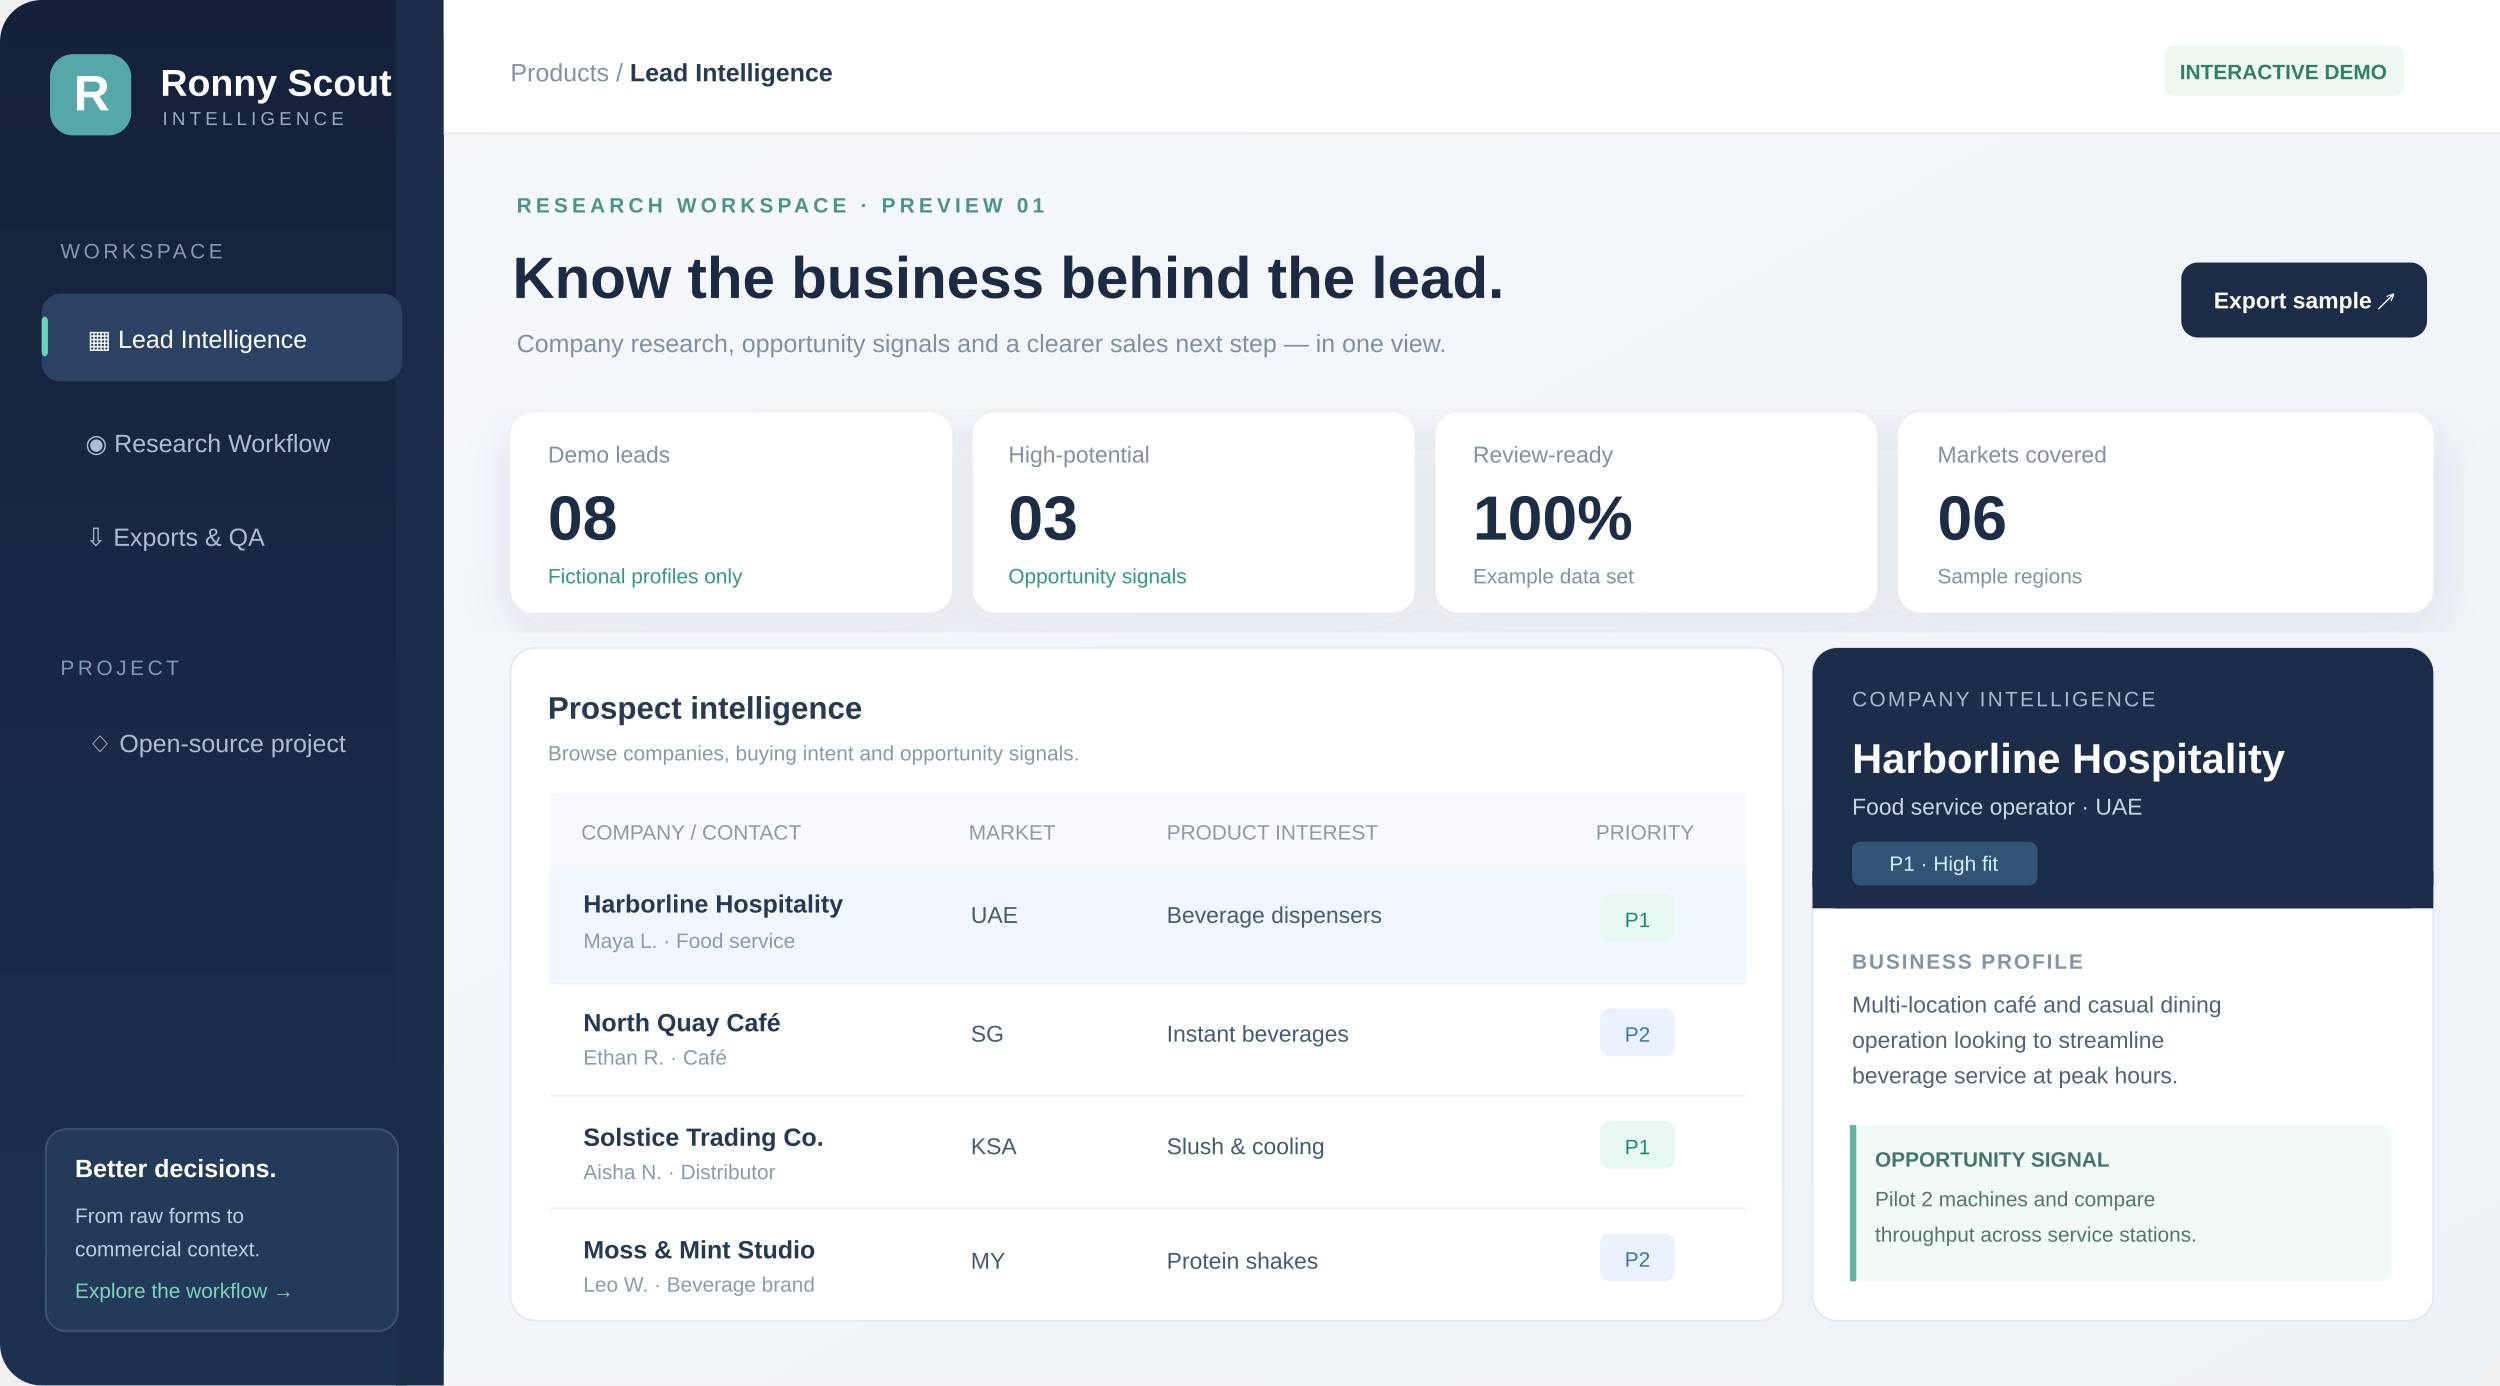
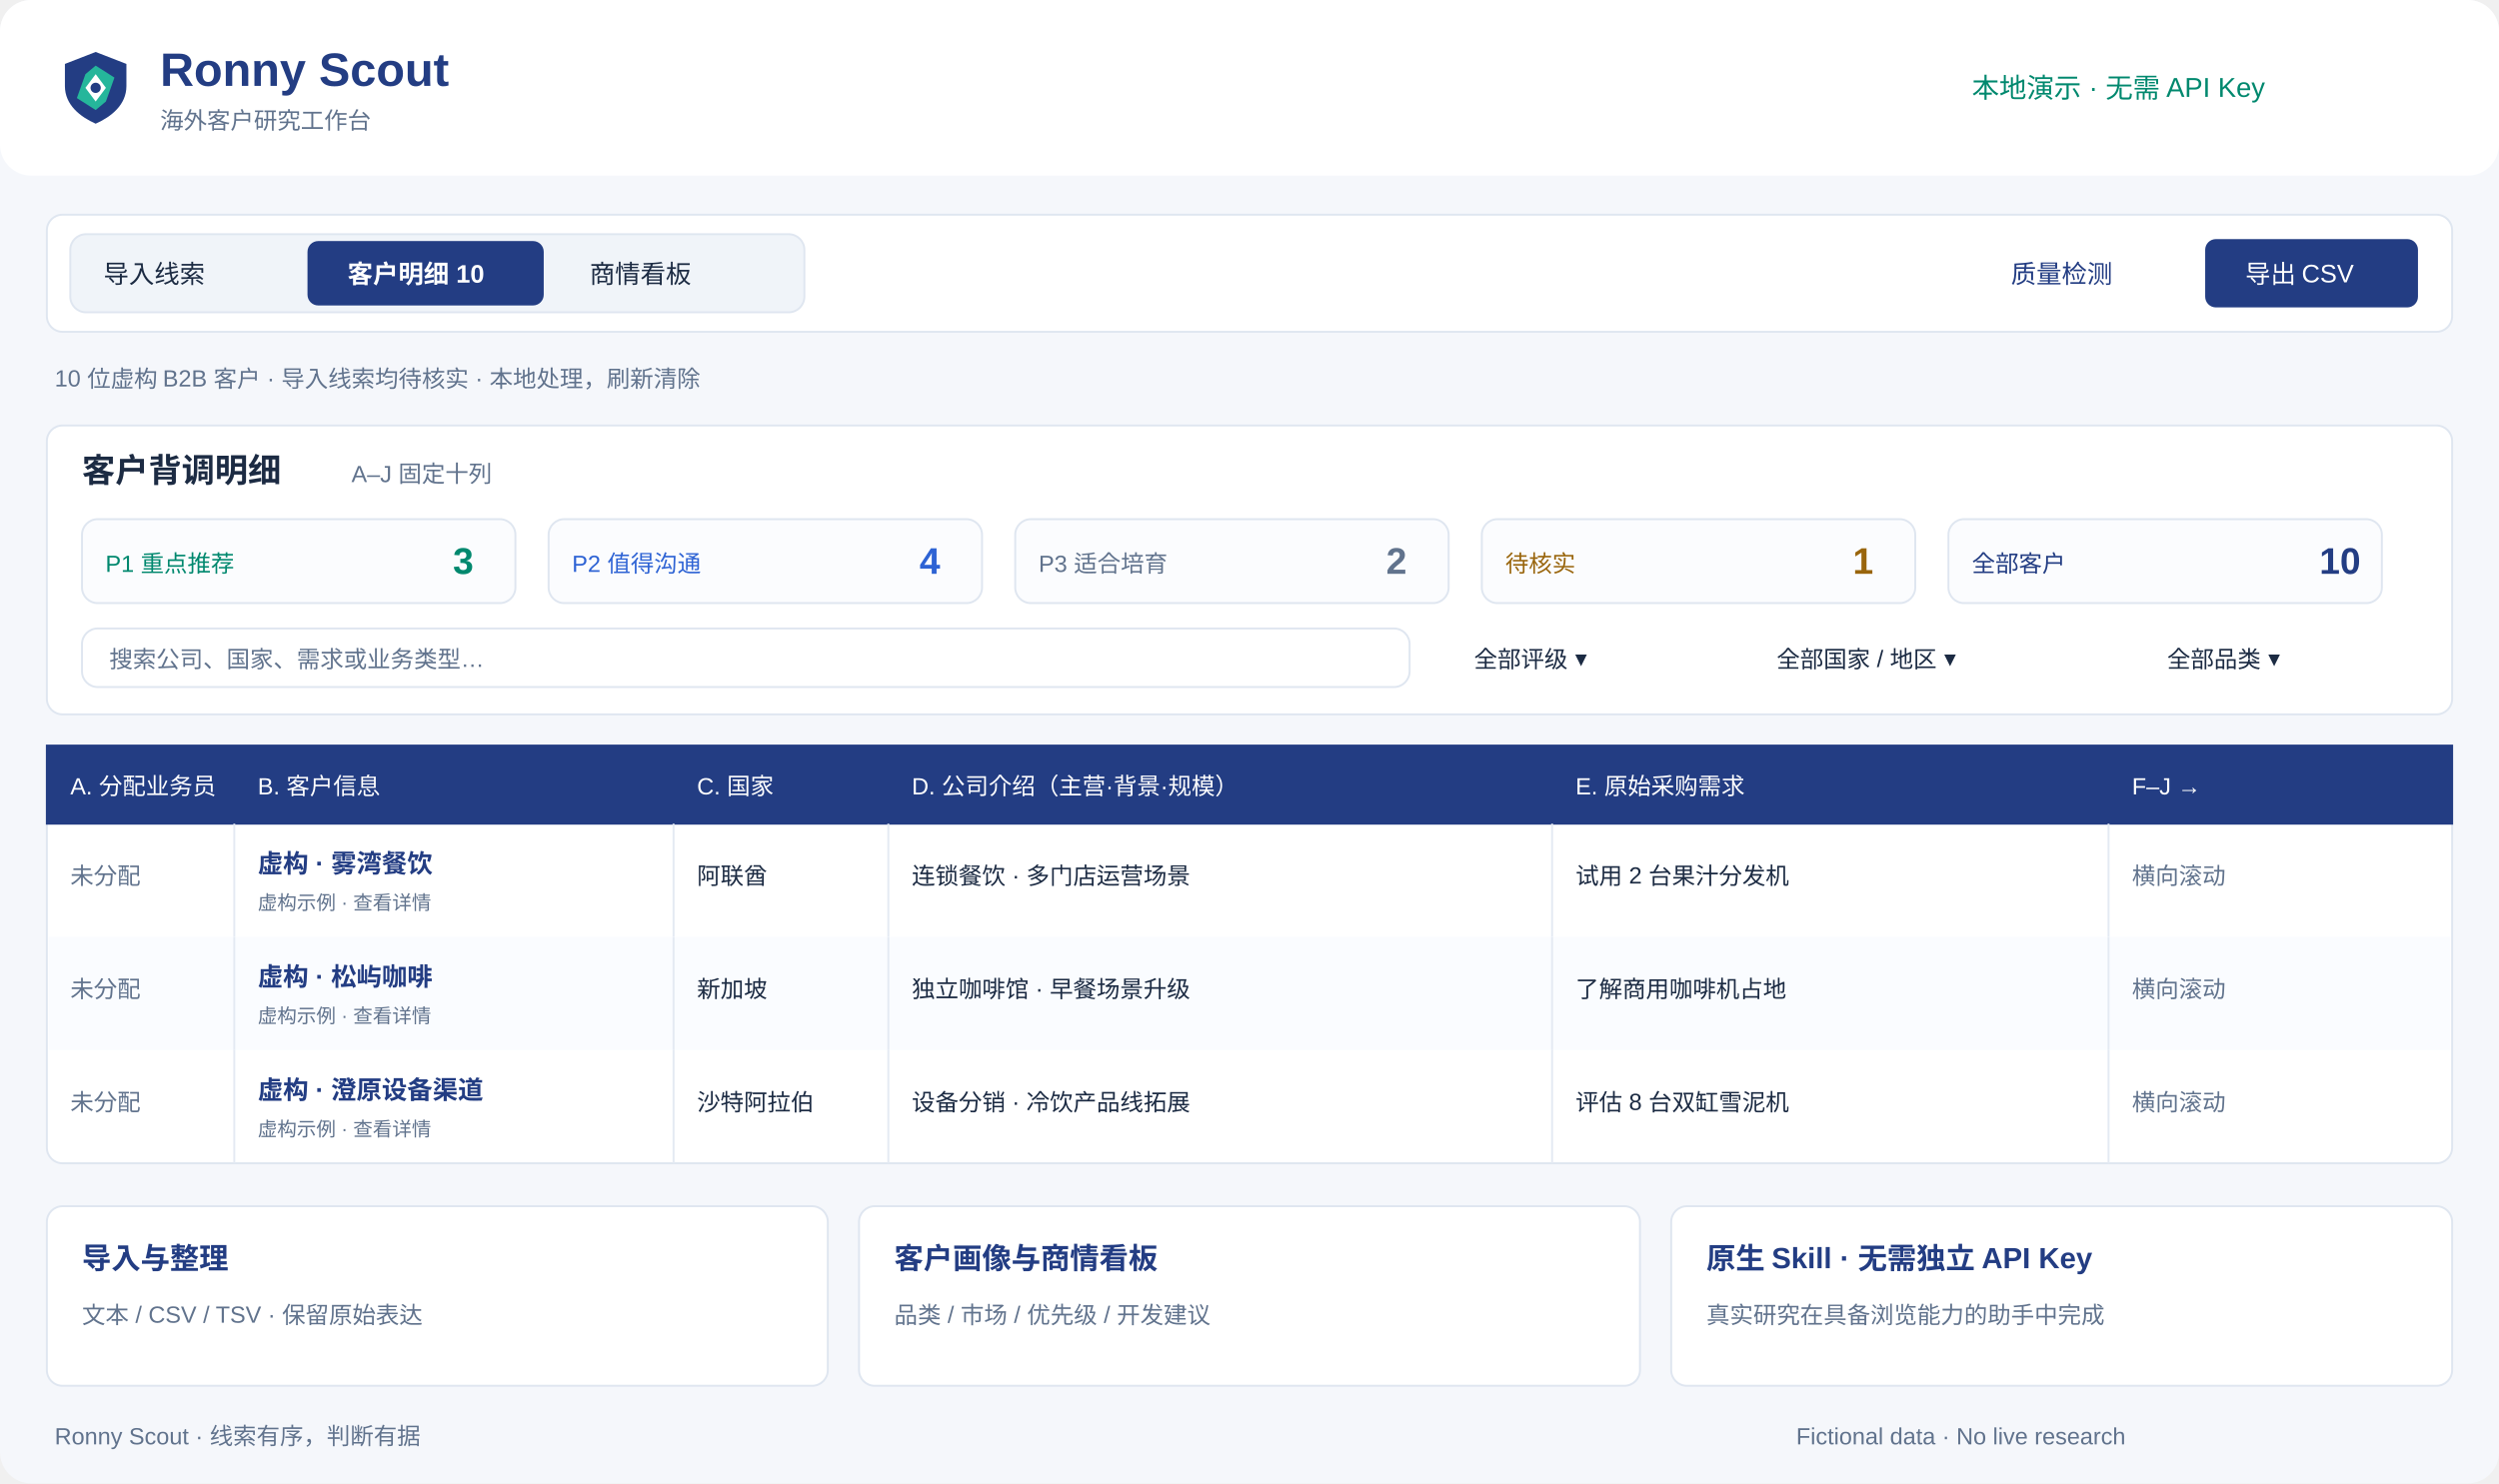
- <svg xmlns="http://www.w3.org/2000/svg" width="1200" height="665" viewBox="0 0 1200 665">
-   <defs>
-     <linearGradient id="bg" x2="1" y2="1">
-       <stop stop-color="#f7f9fc" />
-       <stop offset="1" stop-color="#edf2f7" />
-     </linearGradient>
-     <linearGradient id="side" x2="0" y2="1">
-       <stop stop-color="#15213a" />
-       <stop offset="1" stop-color="#1c3050" />
-     </linearGradient>
-     <filter id="s">
-       <feDropShadow dx="0" dy="8" stdDeviation="12" flood-color="#2a456b" flood-opacity=".10" />
-     </filter>
-   </defs>
-   <rect width="1200" height="665" rx="20" fill="url(#bg)" />
-   <rect width="213" height="665" rx="20" fill="url(#side)" />
-   <rect x="190" width="23" height="665" fill="#1b2d4b" />
-   <rect x="24" y="26" width="39" height="39" rx="11" fill="#55a7aa" />
-   <text x="44" y="53" font-family="Arial" fill="white" font-size="24" font-weight="700" text-anchor="middle">R</text>
-   <text x="77" y="46" font-family="Arial" fill="white" font-size="18" font-weight="700">Ronny Scout</text>
-   <text x="78" y="60" font-family="Arial" fill="#96aac3" font-size="9" letter-spacing="2">INTELLIGENCE</text>
-   <text x="29" y="124" font-family="Arial" fill="#819aba" font-size="10" letter-spacing="1.7">WORKSPACE</text>
-   <rect x="20" y="141" width="173" height="42" rx="9" fill="#2b4264" />
-   <rect x="20" y="152" width="3" height="19" rx="2" fill="#6dd2b7" />
-   <text x="42" y="167" font-family="Arial" fill="white" font-size="12">▦  Lead Intelligence</text>
-   <text x="41" y="217" font-family="Arial" fill="#acbdd4" font-size="12">◉  Research Workflow</text>
-   <text x="41" y="262" font-family="Arial" fill="#acbdd4" font-size="12">⇩  Exports &amp; QA</text>
-   <text x="29" y="324" font-family="Arial" fill="#819aba" font-size="10" letter-spacing="1.7">PROJECT</text>
-   <text x="42" y="361" font-family="Arial" fill="#acbdd4" font-size="12">◇  Open-source project</text>
-   <rect x="22" y="542" width="169" height="97" rx="10" fill="#233a58" stroke="#39516f" />
-   <text x="36" y="565" font-family="Arial" fill="#fff" font-size="12" font-weight="700">Better decisions.</text>
-   <text x="36" y="587" font-family="Arial" fill="#bdcede" font-size="10">From raw forms to</text>
-   <text x="36" y="603" font-family="Arial" fill="#bdcede" font-size="10">commercial context.</text>
-   <text x="36" y="623" font-family="Arial" fill="#7ed3be" font-size="10">Explore the workflow →</text>
-   <rect x="213" width="987" height="64" fill="#fff" />
-   <path d="M213 64 H1200" stroke="#e5ebf1" />
-   <text x="245" y="39" font-family="Arial" fill="#8191a5" font-size="12">Products / <tspan fill="#263a54" font-weight="700">Lead Intelligence</tspan>
-   </text>
-   <rect x="1039" y="22" width="115" height="24" rx="5" fill="#eff7f1" />
-   <text x="1096" y="38" text-anchor="middle" font-family="Arial" font-size="10" fill="#308067" font-weight="700">INTERACTIVE DEMO</text>
-   <text x="248" y="102" font-family="Arial" font-size="10" letter-spacing="2" font-weight="700" fill="#4a9587">RESEARCH WORKSPACE · PREVIEW 01</text>
-   <text x="246" y="143" font-family="Arial" font-size="28" font-weight="700" fill="#1b2b43">Know the business behind the lead.</text>
-   <text x="248" y="169" font-family="Arial" font-size="12" fill="#8090a2">Company research, opportunity signals and a clearer sales next step — in one view.</text>
-   <rect x="1047" y="126" width="118" height="36" rx="8" fill="#1b2c46" />
-   <text x="1106" y="148" text-anchor="middle" font-family="Arial" font-size="11" font-weight="700" fill="#fff">Export sample ↗</text>
-   <g filter="url(#s)">
-     <rect x="245" y="198" width="212" height="96" rx="11" fill="white" />
-     <rect x="467" y="198" width="212" height="96" rx="11" fill="white" />
-     <rect x="689" y="198" width="212" height="96" rx="11" fill="white" />
-     <rect x="911" y="198" width="257" height="96" rx="11" fill="white" />
+ <svg xmlns="http://www.w3.org/2000/svg" width="1280" height="760" viewBox="0 0 1280 760">
+   <rect width="1280" height="760" rx="16" fill="#f5f7fb" />
+   <rect width="1280" height="90" rx="16" fill="white" />
+   <svg x="28" y="24" width="42" height="42" viewBox="0 0 48 48" fill="none">
+     <path d="M24 3 42 10v13c0 11-9 18-18 22C15 41 6 34 6 23V10Z" fill="#233d83" />
+     <path d="m24 11 11 7-5 14-6 5-11-7 5-14Z" fill="#25b69b" />
+     <path d="m24 16 6 8-6 8-6-8Z" fill="white" />
+     <circle cx="24" cy="24" r="3" fill="#233d83" />
+   </svg>
+   <g font-family="Arial, PingFang SC, Microsoft YaHei, sans-serif">
+     <text x="82" y="44" font-size="24" fill="#233d83" font-weight="700">Ronny Scout</text>
+     <text x="82" y="66" font-size="12" fill="#61738d" font-weight="400">海外客户研究工作台</text>
+     <text x="1010" y="50" font-size="14" fill="#00886e" font-weight="400">本地演示 · 无需 API Key</text>
+     <rect x="24" y="110" width="1232" height="60" rx="8" fill="white" stroke="#dfe6f0" />
+     <rect x="36" y="120" width="376" height="40" rx="8" fill="#f0f4f9" stroke="#dfe6f0" />
+     <rect x="158" y="124" width="120" height="32" rx="5" fill="#233d83" stroke="#233d83" />
+     <text x="53" y="145" font-size="13" fill="#1c2b43" font-weight="400">导入线索</text>
+     <text x="178" y="145" font-size="13" fill="white" font-weight="600">客户明细  10</text>
+     <text x="302" y="145" font-size="13" fill="#1c2b43" font-weight="400">商情看板</text>
+     <text x="1030" y="145" font-size="13" fill="#233d83" font-weight="400">质量检测</text>
+     <rect x="1130" y="123" width="108" height="34" rx="5" fill="#233d83" stroke="#233d83" />
+     <text x="1150" y="145" font-size="13" fill="white" font-weight="400">导出 CSV</text>
+     <text x="28" y="198" font-size="12" fill="#61738d" font-weight="400">10 位虚构 B2B 客户 · 导入线索均待核实 · 本地处理，刷新清除</text>
+     <rect x="24" y="218" width="1232" height="148" rx="8" fill="white" stroke="#dfe6f0" />
+     <text x="42" y="247" font-size="17" fill="#1c2b43" font-weight="600">客户背调明细</text>
+     <text x="180" y="247" font-size="12" fill="#61738d" font-weight="400">A–J 固定十列</text>
+     <rect x="42" y="266" width="222" height="43" rx="8" fill="#fbfcfe" stroke="#dfe6f0" />
+     <text x="54" y="293" font-size="12" fill="#00886e" font-weight="400">P1 重点推荐</text>
+     <text x="232" y="294" font-size="19" fill="#00886e" font-weight="600">3</text>
+     <rect x="281" y="266" width="222" height="43" rx="8" fill="#fbfcfe" stroke="#dfe6f0" />
+     <text x="293" y="293" font-size="12" fill="#2e63d4" font-weight="400">P2 值得沟通</text>
+     <text x="471" y="294" font-size="19" fill="#2e63d4" font-weight="600">4</text>
+     <rect x="520" y="266" width="222" height="43" rx="8" fill="#fbfcfe" stroke="#dfe6f0" />
+     <text x="532" y="293" font-size="12" fill="#61738d" font-weight="400">P3 适合培育</text>
+     <text x="710" y="294" font-size="19" fill="#61738d" font-weight="600">2</text>
+     <rect x="759" y="266" width="222" height="43" rx="8" fill="#fbfcfe" stroke="#dfe6f0" />
+     <text x="771" y="293" font-size="12" fill="#99650c" font-weight="400">待核实</text>
+     <text x="949" y="294" font-size="19" fill="#99650c" font-weight="600">1</text>
+     <rect x="998" y="266" width="222" height="43" rx="8" fill="#fbfcfe" stroke="#dfe6f0" />
+     <text x="1010" y="293" font-size="12" fill="#233d83" font-weight="400">全部客户</text>
+     <text x="1188" y="294" font-size="19" fill="#233d83" font-weight="600">10</text>
+     <rect x="42" y="322" width="680" height="30" rx="8" fill="white" stroke="#dfe6f0" />
+     <text x="56" y="342" font-size="12" fill="#61738d" font-weight="400">搜索公司、国家、需求或业务类型…</text>
+     <text x="755" y="342" font-size="12" fill="#1c2b43" font-weight="400">全部评级  ▾</text>
+     <text x="910" y="342" font-size="12" fill="#1c2b43" font-weight="400">全部国家 / 地区  ▾</text>
+     <text x="1110" y="342" font-size="12" fill="#1c2b43" font-weight="400">全部品类  ▾</text>
+     <rect x="24" y="382" width="1232" height="214" rx="8" fill="white" stroke="#dfe6f0" />
+     <rect x="24" y="382" width="1232" height="40" rx="0" fill="#233d83" stroke="#233d83" />
+     <text x="36" y="407" font-size="12" fill="white" font-weight="400">A. 分配业务员</text>
+     <text x="132" y="407" font-size="12" fill="white" font-weight="400">B. 客户信息</text>
+     <text x="357" y="407" font-size="12" fill="white" font-weight="400">C. 国家</text>
+     <text x="467" y="407" font-size="12" fill="white" font-weight="400">D. 公司介绍（主营·背景·规模）</text>
+     <text x="807" y="407" font-size="12" fill="white" font-weight="400">E. 原始采购需求</text>
+     <text x="1092" y="407" font-size="12" fill="white" font-weight="400">F–J →</text>
+     <path d="M120 422v58" stroke="#e4eaf3" />
+     <path d="M345 422v58" stroke="#e4eaf3" />
+     <path d="M455 422v58" stroke="#e4eaf3" />
+     <path d="M795 422v58" stroke="#e4eaf3" />
+     <path d="M1080 422v58" stroke="#e4eaf3" />
+     <text x="36" y="453" font-size="12" fill="#61738d" font-weight="400">未分配</text>
+     <text x="132" y="447" font-size="13" fill="#233d83" font-weight="600">虚构 · 雾湾餐饮</text>
+     <text x="132" y="466" font-size="10" fill="#61738d" font-weight="400">虚构示例 · 查看详情</text>
+     <text x="357" y="453" font-size="12" fill="#1c2b43" font-weight="400">阿联酋</text>
+     <text x="467" y="453" font-size="12" fill="#1c2b43" font-weight="400">连锁餐饮 · 多门店运营场景</text>
+     <text x="807" y="453" font-size="12" fill="#1c2b43" font-weight="400">试用 2 台果汁分发机</text>
+     <text x="1092" y="453" font-size="12" fill="#61738d" font-weight="400">横向滚动</text>
+     <rect x="25" y="480" width="1230" height="58" fill="#fafcff" />
+     <path d="M120 480v58" stroke="#e4eaf3" />
+     <path d="M345 480v58" stroke="#e4eaf3" />
+     <path d="M455 480v58" stroke="#e4eaf3" />
+     <path d="M795 480v58" stroke="#e4eaf3" />
+     <path d="M1080 480v58" stroke="#e4eaf3" />
+     <text x="36" y="511" font-size="12" fill="#61738d" font-weight="400">未分配</text>
+     <text x="132" y="505" font-size="13" fill="#233d83" font-weight="600">虚构 · 松屿咖啡</text>
+     <text x="132" y="524" font-size="10" fill="#61738d" font-weight="400">虚构示例 · 查看详情</text>
+     <text x="357" y="511" font-size="12" fill="#1c2b43" font-weight="400">新加坡</text>
+     <text x="467" y="511" font-size="12" fill="#1c2b43" font-weight="400">独立咖啡馆 · 早餐场景升级</text>
+     <text x="807" y="511" font-size="12" fill="#1c2b43" font-weight="400">了解商用咖啡机占地</text>
+     <text x="1092" y="511" font-size="12" fill="#61738d" font-weight="400">横向滚动</text>
+     <path d="M120 538v58" stroke="#e4eaf3" />
+     <path d="M345 538v58" stroke="#e4eaf3" />
+     <path d="M455 538v58" stroke="#e4eaf3" />
+     <path d="M795 538v58" stroke="#e4eaf3" />
+     <path d="M1080 538v58" stroke="#e4eaf3" />
+     <text x="36" y="569" font-size="12" fill="#61738d" font-weight="400">未分配</text>
+     <text x="132" y="563" font-size="13" fill="#233d83" font-weight="600">虚构 · 澄原设备渠道</text>
+     <text x="132" y="582" font-size="10" fill="#61738d" font-weight="400">虚构示例 · 查看详情</text>
+     <text x="357" y="569" font-size="12" fill="#1c2b43" font-weight="400">沙特阿拉伯</text>
+     <text x="467" y="569" font-size="12" fill="#1c2b43" font-weight="400">设备分销 · 冷饮产品线拓展</text>
+     <text x="807" y="569" font-size="12" fill="#1c2b43" font-weight="400">评估 8 台双缸雪泥机</text>
+     <text x="1092" y="569" font-size="12" fill="#61738d" font-weight="400">横向滚动</text>
+     <rect x="24" y="618" width="400" height="92" rx="8" fill="white" stroke="#dfe6f0" />
+     <text x="42" y="650" font-size="15" fill="#233d83" font-weight="600">导入与整理</text>
+     <text x="42" y="678" font-size="12" fill="#61738d" font-weight="400">文本 / CSV / TSV · 保留原始表达</text>
+     <rect x="440" y="618" width="400" height="92" rx="8" fill="white" stroke="#dfe6f0" />
+     <text x="458" y="650" font-size="15" fill="#233d83" font-weight="600">客户画像与商情看板</text>
+     <text x="458" y="678" font-size="12" fill="#61738d" font-weight="400">品类 / 市场 / 优先级 / 开发建议</text>
+     <rect x="856" y="618" width="400" height="92" rx="8" fill="white" stroke="#dfe6f0" />
+     <text x="874" y="650" font-size="15" fill="#233d83" font-weight="600">原生 Skill · 无需独立 API Key</text>
+     <text x="874" y="678" font-size="12" fill="#61738d" font-weight="400">真实研究在具备浏览能力的助手中完成</text>
+     <text x="28" y="740" font-size="12" fill="#61738d" font-weight="400">Ronny Scout · 线索有序，判断有据</text>
+     <text x="920" y="740" font-size="12" fill="#61738d" font-weight="400">Fictional data · No live research</text>
  </g>
-   <text x="263" y="222" font-family="Arial" font-size="11" fill="#7f90a3">Demo leads</text>
-   <text x="263" y="259" font-family="Arial" font-size="30" fill="#1c2d46" font-weight="700">08</text>
-   <text x="263" y="280" font-family="Arial" font-size="10" fill="#2d9a80">Fictional profiles only</text>
-   <text x="484" y="222" font-family="Arial" font-size="11" fill="#7f90a3">High-potential</text>
-   <text x="484" y="259" font-family="Arial" font-size="30" fill="#1c2d46" font-weight="700">03</text>
-   <text x="484" y="280" font-family="Arial" font-size="10" fill="#2d9a80">Opportunity signals</text>
-   <text x="707" y="222" font-family="Arial" font-size="11" fill="#7f90a3">Review-ready</text>
-   <text x="707" y="259" font-family="Arial" font-size="30" fill="#1c2d46" font-weight="700">100%</text>
-   <text x="707" y="280" font-family="Arial" font-size="10" fill="#8190a3">Example data set</text>
-   <text x="930" y="222" font-family="Arial" font-size="11" fill="#7f90a3">Markets covered</text>
-   <text x="930" y="259" font-family="Arial" font-size="30" fill="#1c2d46" font-weight="700">06</text>
-   <text x="930" y="280" font-family="Arial" font-size="10" fill="#8190a3">Sample regions</text>
-   <rect x="245" y="311" width="611" height="323" rx="12" fill="white" stroke="#e4eaf1" />
-   <rect x="870" y="311" width="298" height="323" rx="12" fill="white" stroke="#e4eaf1" />
-   <text x="263" y="345" font-family="Arial" font-size="15" font-weight="700" fill="#273a54">Prospect intelligence</text>
-   <text x="263" y="365" font-family="Arial" font-size="10" fill="#8998a9">Browse companies, buying intent and opportunity signals.</text>
-   <rect x="264" y="381" width="574" height="35" fill="#f7f9fc" />
-   <text x="279" y="403" font-family="Arial" font-size="10" fill="#8a99aa">COMPANY / CONTACT</text>
-   <text x="465" y="403" font-family="Arial" font-size="10" fill="#8a99aa">MARKET</text>
-   <text x="560" y="403" font-family="Arial" font-size="10" fill="#8a99aa">PRODUCT INTEREST</text>
-   <text x="766" y="403" font-family="Arial" font-size="10" fill="#8a99aa">PRIORITY</text>
-   <rect x="264" y="416" width="574" height="55" fill="#f0f7ff" />
-   <text x="280" y="438" font-family="Arial" font-size="12" fill="#253955" font-weight="700">Harborline Hospitality</text>
-   <text x="280" y="455" font-family="Arial" font-size="10" fill="#8a9aac">Maya L. · Food service</text>
-   <text x="466" y="443" font-family="Arial" font-size="11" fill="#455a74">UAE</text>
-   <text x="560" y="443" font-family="Arial" font-size="11" fill="#455a74">Beverage dispensers</text>
-   <rect x="768" y="429" width="36" height="23" rx="5" fill="#e7f7f2" />
-   <text x="786" y="445" font-family="Arial" font-size="10" fill="#23866e" text-anchor="middle">P1</text>
-   <path d="M264 472 H838 M264 526 H838 M264 580 H838" stroke="#eef2f6" />
-   <text x="280" y="495" font-family="Arial" font-size="12" fill="#253955" font-weight="700">North Quay Café</text>
-   <text x="280" y="511" font-family="Arial" font-size="10" fill="#8a9aac">Ethan R. · Café</text>
-   <text x="466" y="500" font-family="Arial" font-size="11" fill="#455a74">SG</text>
-   <text x="560" y="500" font-family="Arial" font-size="11" fill="#455a74">Instant beverages</text>
-   <rect x="768" y="484" width="36" height="23" rx="5" fill="#eaf2ff" />
-   <text x="786" y="500" font-family="Arial" font-size="10" fill="#3677ae" text-anchor="middle">P2</text>
-   <text x="280" y="550" font-family="Arial" font-size="12" fill="#253955" font-weight="700">Solstice Trading Co.</text>
-   <text x="280" y="566" font-family="Arial" font-size="10" fill="#8a9aac">Aisha N. · Distributor</text>
-   <text x="466" y="554" font-family="Arial" font-size="11" fill="#455a74">KSA</text>
-   <text x="560" y="554" font-family="Arial" font-size="11" fill="#455a74">Slush &amp; cooling</text>
-   <rect x="768" y="538" width="36" height="23" rx="5" fill="#e7f7f2" />
-   <text x="786" y="554" font-family="Arial" font-size="10" fill="#23866e" text-anchor="middle">P1</text>
-   <text x="280" y="604" font-family="Arial" font-size="12" fill="#253955" font-weight="700">Moss &amp; Mint Studio</text>
-   <text x="280" y="620" font-family="Arial" font-size="10" fill="#8a9aac">Leo W. · Beverage brand</text>
-   <text x="466" y="609" font-family="Arial" font-size="11" fill="#455a74">MY</text>
-   <text x="560" y="609" font-family="Arial" font-size="11" fill="#455a74">Protein shakes</text>
-   <rect x="768" y="592" width="36" height="23" rx="5" fill="#eaf2ff" />
-   <text x="786" y="608" font-family="Arial" font-size="10" fill="#3677ae" text-anchor="middle">P2</text>
-   <rect x="870" y="311" width="298" height="125" rx="12" fill="#1b2d48" />
-   <rect x="870" y="418" width="298" height="18" fill="#1b2d48" />
-   <text x="889" y="339" font-family="Arial" font-size="10" letter-spacing="1.1" fill="#a3bcd3">COMPANY INTELLIGENCE</text>
-   <text x="889" y="371" font-family="Arial" font-size="20" font-weight="700" fill="#fff">Harborline Hospitality</text>
-   <text x="889" y="391" font-family="Arial" font-size="11" fill="#c6d7e7">Food service operator · UAE</text>
-   <rect x="889" y="404" width="89" height="21" rx="4" fill="#315477" />
-   <text x="933" y="418" font-family="Arial" font-size="10" fill="#d8edf7" text-anchor="middle">P1 · High fit</text>
-   <text x="889" y="465" font-family="Arial" font-weight="700" letter-spacing=".9" font-size="10" fill="#8394a9">BUSINESS PROFILE</text>
-   <text x="889" y="486" font-family="Arial" font-size="11" fill="#50627a">Multi-location café and casual dining</text>
-   <text x="889" y="503" font-family="Arial" font-size="11" fill="#50627a">operation looking to streamline</text>
-   <text x="889" y="520" font-family="Arial" font-size="11" fill="#50627a">beverage service at peak hours.</text>
-   <rect x="888" y="540" width="260" height="75" rx="6" fill="#f1faf7" />
-   <rect x="888" y="540" width="3" height="75" fill="#64b4a3" />
-   <text x="900" y="560" font-family="Arial" font-size="10" fill="#44766d" font-weight="700">OPPORTUNITY SIGNAL</text>
-   <text x="900" y="579" font-family="Arial" font-size="10" fill="#50766d">Pilot 2 machines and compare</text>
-   <text x="900" y="596" font-family="Arial" font-size="10" fill="#50766d">throughput across service stations.</text>
</svg>
